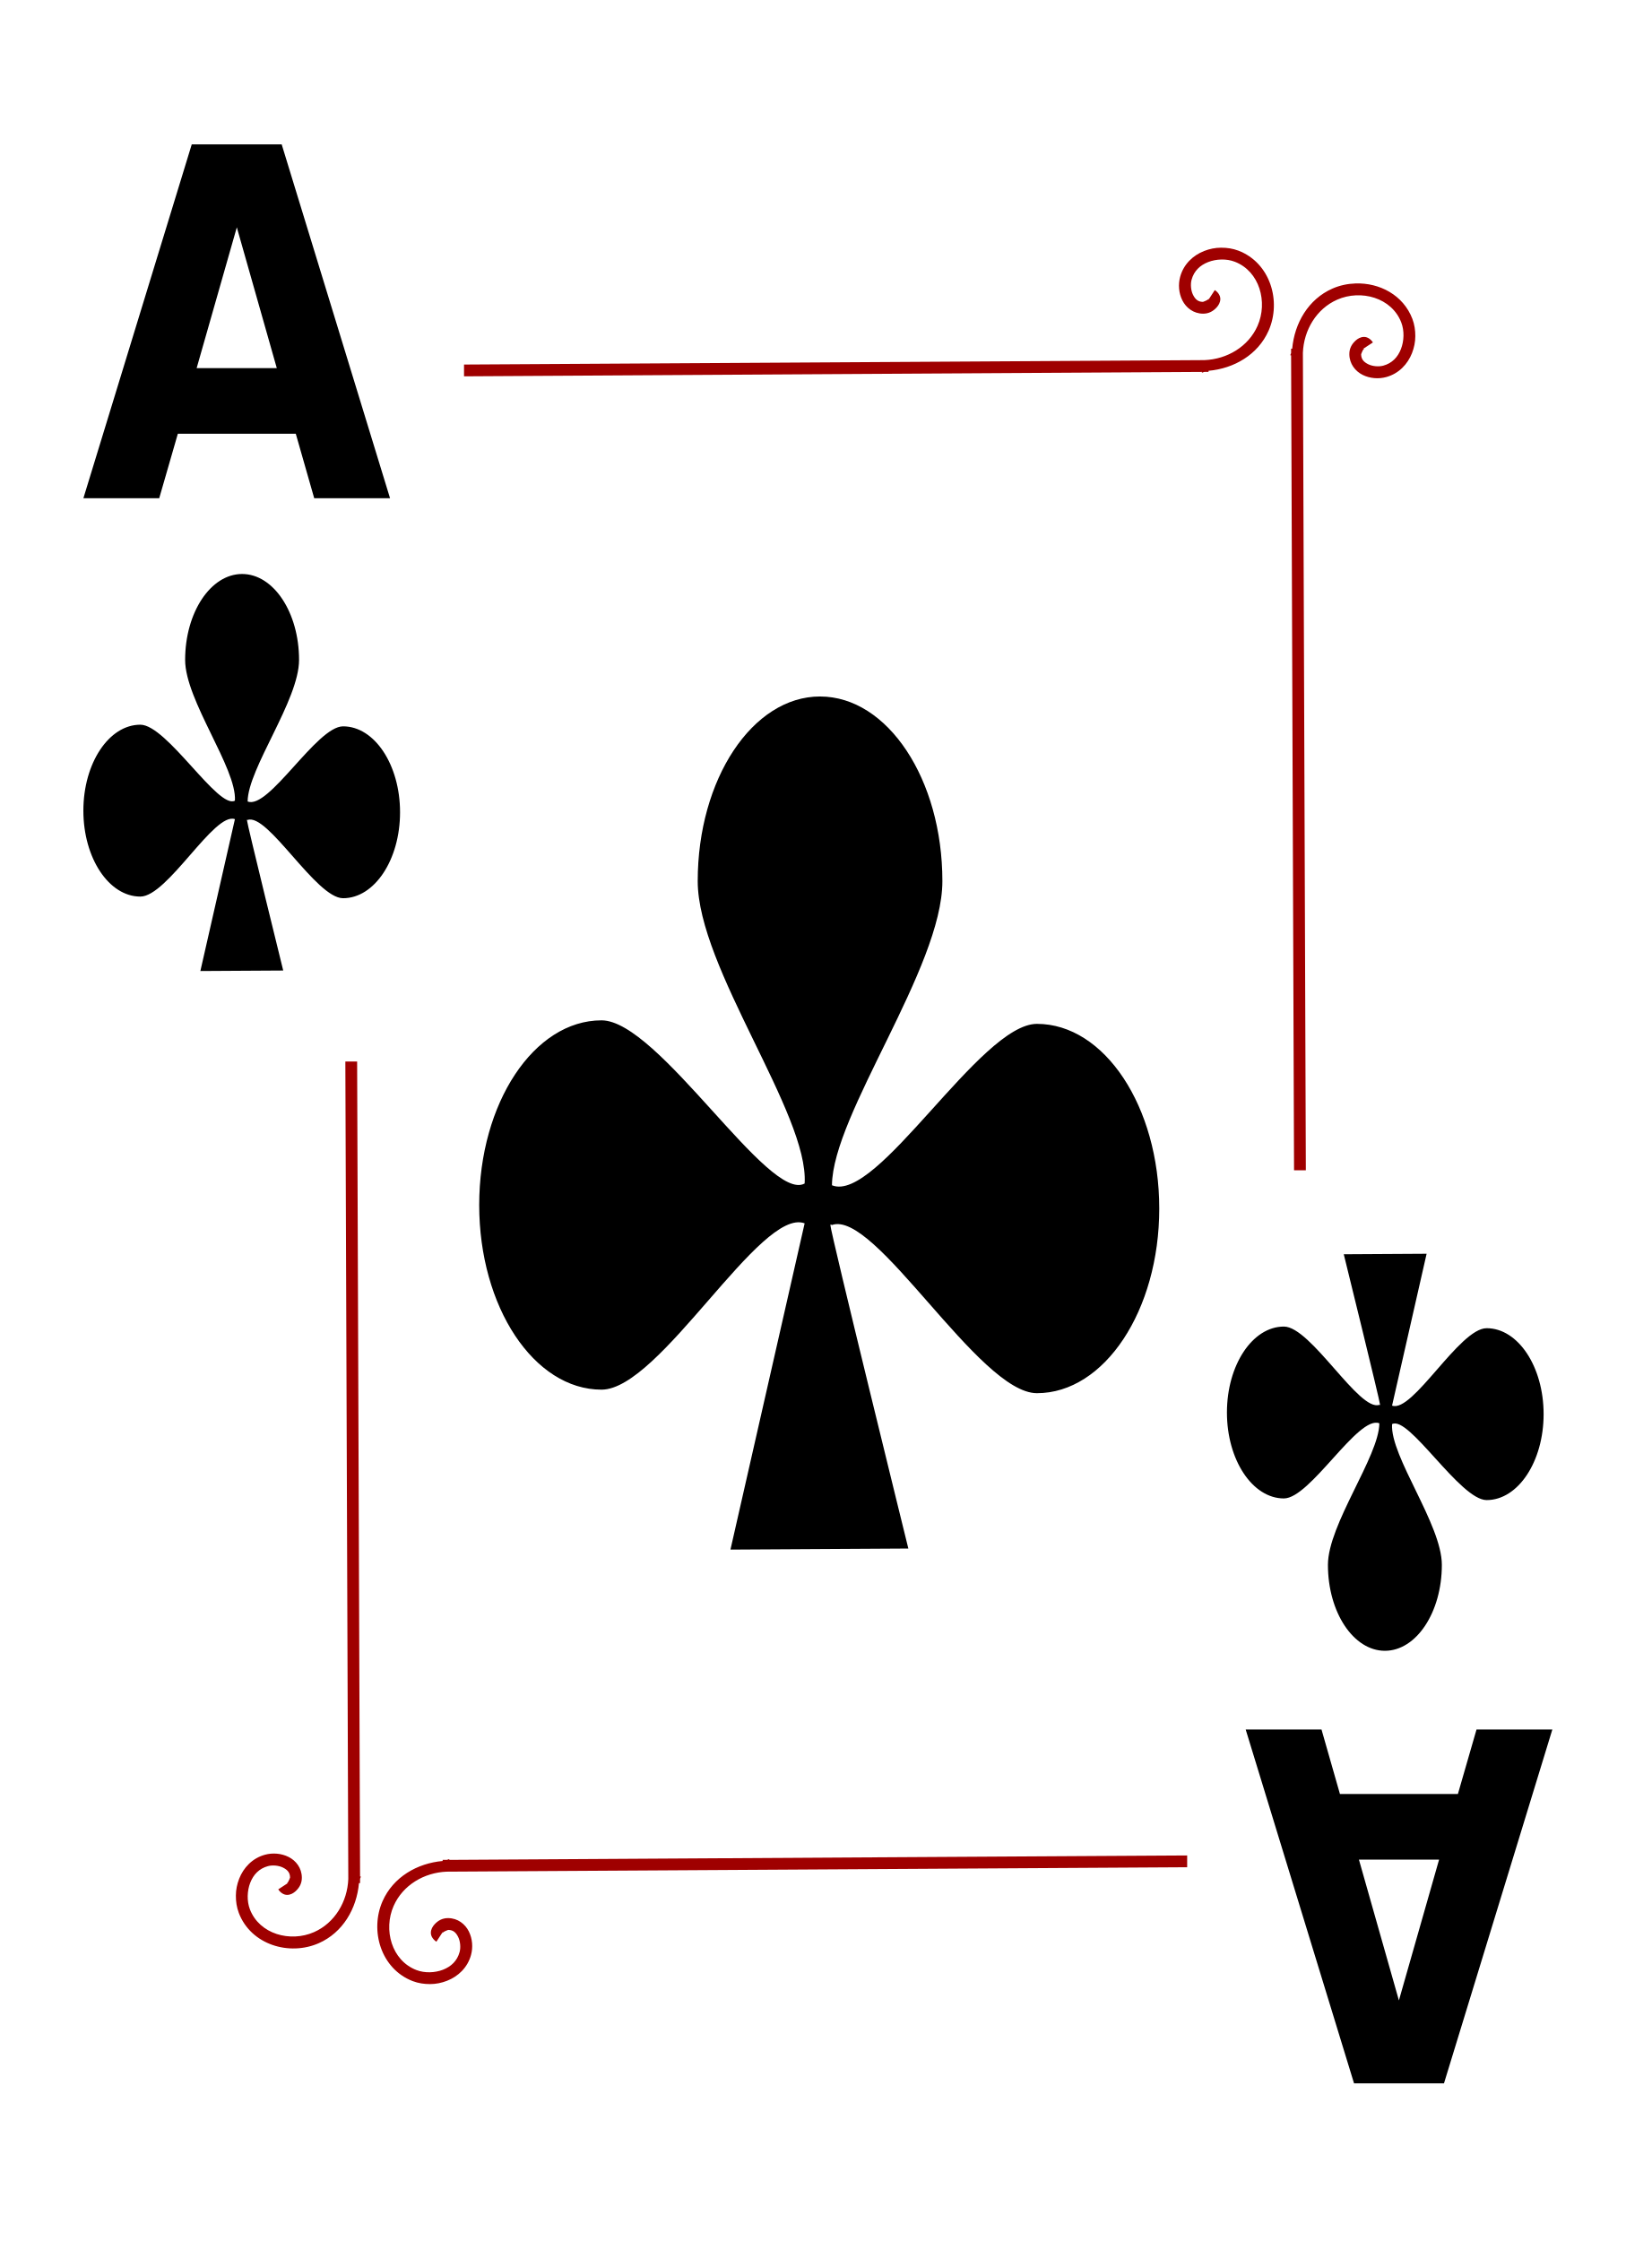
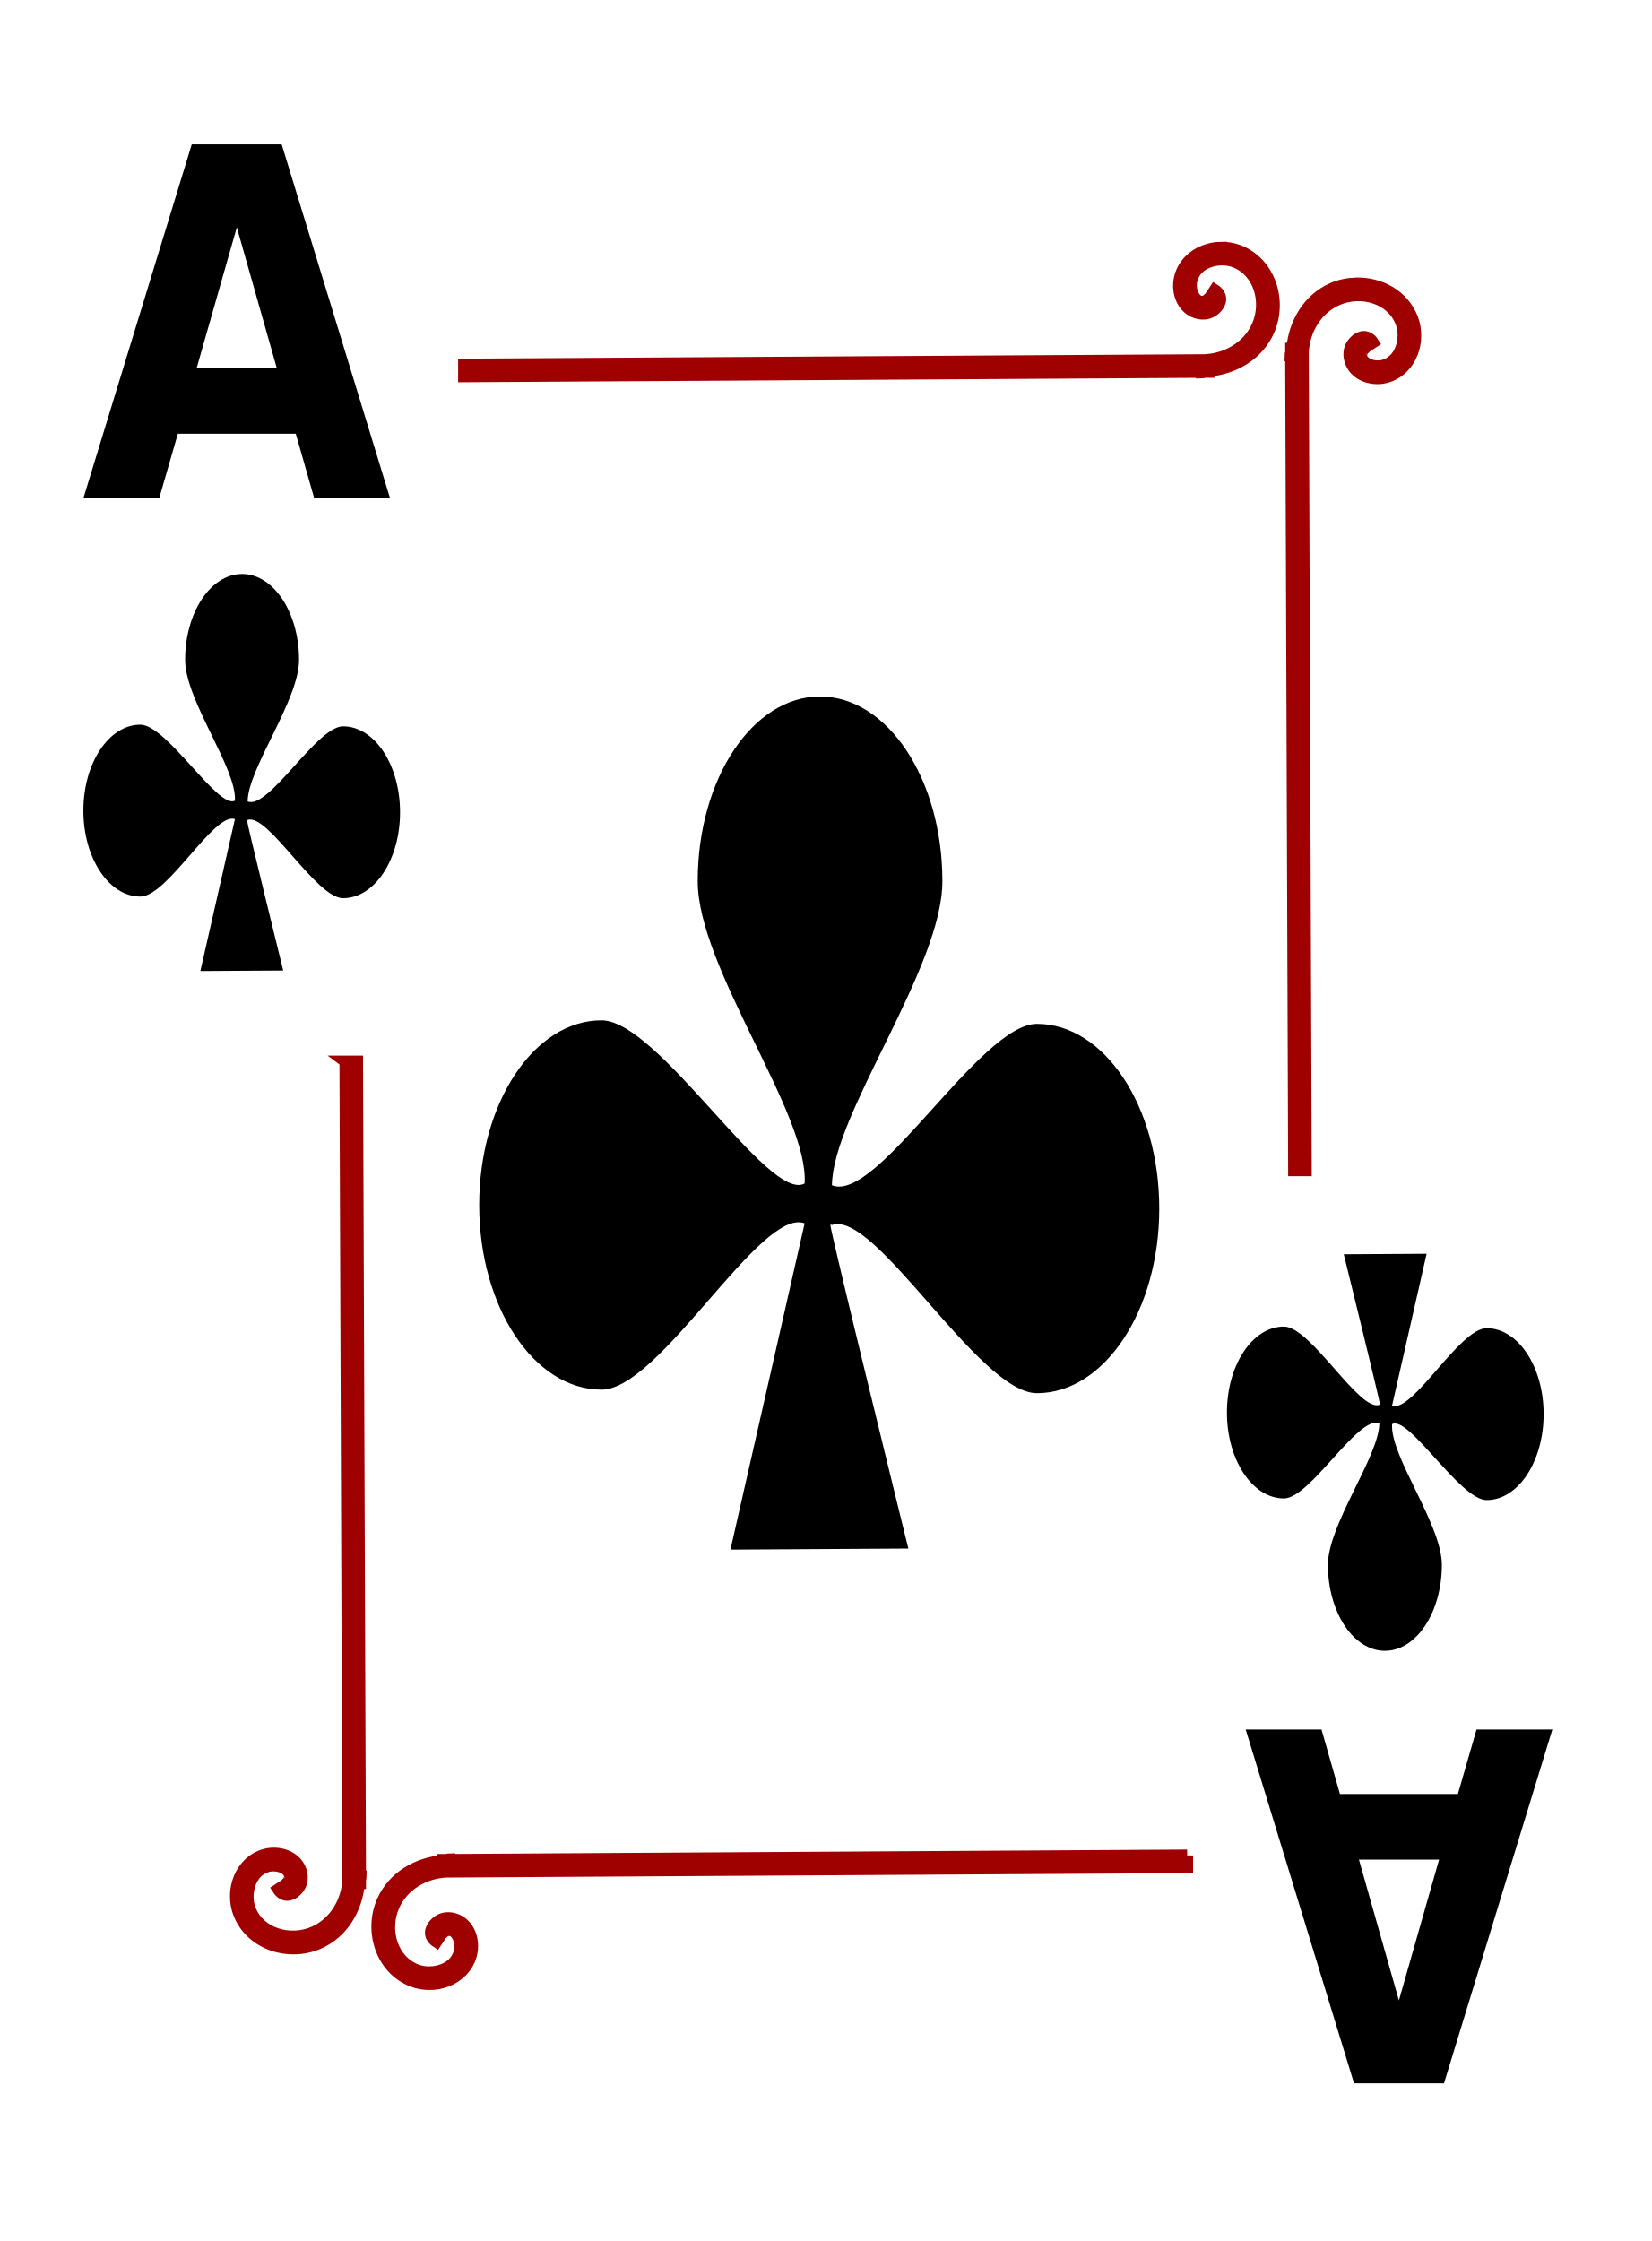
<svg xmlns="http://www.w3.org/2000/svg" viewBox="0 0 140 190">
-   <path d="m103.531,21c-.497.002-.973.099-1.438.281-.93.364-1.738,1.111-2.031,2.188-.176.645-.123,1.381.188,2s.932,1.119 1.75,1.125c.476.003.85-.196 1.156-.531 .153-.168.313-.416.312-.719s-.21-.583-.469-.75l-.531.812c.07.045 0-.005 0-.062s.017-.022-.031.031c-.097.106-.455.219-.438.219-.423-.003-.655-.217-.844-.594s-.227-.905-.125-1.281c.204-.751.718-1.231 1.406-1.5s1.552-.298 2.25-.031c2.116.808 2.825,3.429 1.938,5.438-.779,1.764-2.581,2.83-4.5,2.906l-62.781.375v1l62.562-.375v.062c.078 0.0.141-.06.219-.062h.344v-.094c2.163-.194 4.191-1.362 5.094-3.406 1.101-2.492.143-5.748-2.562-6.781-.472-.18-.971-.252-1.469-.25zm11.406,3.031c-.672.023-1.346.162-1.969.438-2.044.903-3.212,2.93-3.406,5.094h-.094v.344c-.003.078-.063.141-.062.219h.062l.25,69.094h1l-.25-69.312c.077-1.919 1.142-3.721 2.906-4.5 2.008-.887 4.63-.178 5.438,1.938 .266.698.238,1.562-.031,2.25s-.749,1.202-1.5,1.406c-.376.102-.905.064-1.281-.125s-.591-.421-.594-.844c0.0.017.113-.341.219-.438 .053-.048.089-.031.031-.031s-.108-.07-.062,0l.812-.531c-.167-.259-.447-.468-.75-.469s-.551.159-.719.312c-.335.306-.535.681-.531,1.156 .006.818.506,1.44 1.125,1.75s1.355.363 2,.188c1.076-.293 1.824-1.101 2.188-2.031 .182-.465.279-.94.281-1.438s-.07-.996-.25-1.469c-.775-2.029-2.797-3.068-4.812-3zm-85.656,65.969 .25,69.312c-.077,1.919-1.142,3.721-2.906,4.5-2.008.887-4.63.178-5.438-1.938-.266-.698-.238-1.562.031-2.25s.749-1.202 1.5-1.406c.376-.102.905-.064 1.281.125s.591.421.594.844c-0-.017-.113.341-.219.438-.053.048-.089.031-.031.031s.108.07.062,0l-.812.531c.167.259.447.468.75.469s.551-.159.719-.312c.335-.306.535-.681.531-1.156-.006-.818-.506-1.44-1.125-1.75s-1.355-.363-2-.188c-1.076.293-1.824,1.101-2.188,2.031-.182.465-.279.94-.281,1.438s.07.996.25,1.469c1.033,2.706 4.289,3.663 6.781,2.562 2.044-.903 3.212-2.93 3.406-5.094h.094v-.344c.003-.078.063-.141.062-.219h-.062l-.25-69.094h-1zm71.375,67.312-62.562.375v-.062c-.078-0-.141.06-.219.062h-.344v.094c-2.163.194-4.191,1.362-5.094,3.406-1.101,2.492-.143,5.748 2.562,6.781 .472.18.971.252 1.469.25s.973-.099 1.438-.281c.93-.364 1.738-1.111 2.031-2.188 .176-.645.123-1.381-.188-2s-.932-1.119-1.75-1.125c-.476-.003-.85.196-1.156.531-.153.168-.313.416-.312.719s.21.583.469.75l.531-.812c-.07-.045-0.0.005 0,.062s-.017.022.031-.031c.097-.106.455-.219.438-.219 .423.003.655.217.844.594s.227.905.125,1.281c-.204.751-.718,1.231-1.406,1.5s-1.552.298-2.25.031c-2.116-.808-2.825-3.429-1.938-5.438 .779-1.764 2.581-2.83 4.5-2.906l62.781-.375v-1z" fill="#9f0000" fill-rule="evenodd" />
+   <path d="m103.531,21c-.497.002-.973.099-1.438.281-.93.364-1.738,1.111-2.031,2.188-.176.645-.123,1.381.188,2s.932,1.119 1.75,1.125c.476.003.85-.196 1.156-.531 .153-.168.313-.416.312-.719s-.21-.583-.469-.75l-.531.812c.07.045 0-.005 0-.062s.017-.022-.031.031c-.097.106-.455.219-.438.219-.423-.003-.655-.217-.844-.594s-.227-.905-.125-1.281c.204-.751.718-1.231 1.406-1.5s1.552-.298 2.25-.031c2.116.808 2.825,3.429 1.938,5.438-.779,1.764-2.581,2.83-4.5,2.906l-62.781.375v1l62.562-.375v.062c.078 0.0.141-.06.219-.062h.344v-.094c2.163-.194 4.191-1.362 5.094-3.406 1.101-2.492.143-5.748-2.562-6.781-.472-.18-.971-.252-1.469-.25zm11.406,3.031c-.672.023-1.346.162-1.969.438-2.044.903-3.212,2.93-3.406,5.094h-.094v.344c-.003.078-.063.141-.062.219h.062l.25,69.094h1l-.25-69.312c.077-1.919 1.142-3.721 2.906-4.5 2.008-.887 4.63-.178 5.438,1.938 .266.698.238,1.562-.031,2.25s-.749,1.202-1.5,1.406c-.376.102-.905.064-1.281-.125s-.591-.421-.594-.844c0.0.017.113-.341.219-.438 .053-.048.089-.031.031-.031s-.108-.07-.062,0l.812-.531c-.167-.259-.447-.468-.75-.469s-.551.159-.719.312c-.335.306-.535.681-.531,1.156 .006.818.506,1.44 1.125,1.75s1.355.363 2,.188c1.076-.293 1.824-1.101 2.188-2.031 .182-.465.279-.94.281-1.438s-.07-.996-.25-1.469c-.775-2.029-2.797-3.068-4.812-3zm-85.656,65.969 .25,69.312c-.077,1.919-1.142,3.721-2.906,4.5-2.008.887-4.63.178-5.438-1.938-.266-.698-.238-1.562.031-2.25s.749-1.202 1.5-1.406c.376-.102.905-.064 1.281.125s.591.421.594.844c-0-.017-.113.341-.219.438-.053.048-.089.031-.031.031s.108.07.062,0l-.812.531c.167.259.447.468.75.469s.551-.159.719-.312c.335-.306.535-.681.531-1.156-.006-.818-.506-1.44-1.125-1.75s-1.355-.363-2-.188c-1.076.293-1.824,1.101-2.188,2.031-.182.465-.279.94-.281,1.438s.07.996.25,1.469c1.033,2.706 4.289,3.663 6.781,2.562 2.044-.903 3.212-2.93 3.406-5.094h.094v-.344c.003-.078.063-.141.062-.219h-.062l-.25-69.094h-1zm71.375,67.312-62.562.375v-.062c-.078-0-.141.06-.219.062h-.344v.094c-2.163.194-4.191,1.362-5.094,3.406-1.101,2.492-.143,5.748 2.562,6.781 .472.18.971.252 1.469.25s.973-.099 1.438-.281c.93-.364 1.738-1.111 2.031-2.188 .176-.645.123-1.381-.188-2s-.932-1.119-1.75-1.125c-.476-.003-.85.196-1.156.531-.153.168-.313.416-.312.719s.21.583.469.75l.531-.812c-.07-.045-0.0.005 0,.062s-.017.022.031-.031c.097-.106.455-.219.438-.219 .423.003.655.217.844.594s.227.905.125,1.281c-.204.751-.718,1.231-1.406,1.5s-1.552.298-2.25.031c-2.116-.808-2.825-3.429-1.938-5.438 .779-1.764 2.581-2.83 4.5-2.906l62.781-.375v-1z" fill="#9f0000" fill-rule="evenodd" stroke="#9f0000" />
  <path d="m25.079 36.775h-10.001l-1.578 5.465h-6.429l9.187-30h7.625l9.187 30h-6.429l-1.562-5.465m-8.406-5.566h6.795l-3.389-11.936-3.406 11.936" />
  <path d="m113.61 152.1h10.001l1.578-5.465h6.429l-9.187 30h-7.626l-9.187-30h6.429l1.562 5.465m8.406 5.566h-6.795l3.389 11.936 3.406-11.936" />
  <path d="m20.527 48.665c-2.666 0-4.83 3.264-4.83 7.286 0 3.427 4.392 9.192 4.221 11.93-1.41 0.782-5.767-6.438-8.019-6.438-2.666 0-4.83 3.264-4.83 7.286s2.163 7.286 4.83 7.286c2.312 0 6.276-7.214 8.019-6.563l-2.929 12.874 7.024-0.042s-3.077-12.481-3.081-12.776h0.055v0.014c1.707-0.64 5.806 6.632 8.102 6.632 2.666 0 4.83-3.264 4.83-7.286s-2.163-7.286-4.83-7.286c-2.243 0-6.308 7.101-8.093 6.368 0.025-2.805 4.36-8.576 4.36-11.999 0-4.022-2.163-7.286-4.83-7.286z" fill-rule="evenodd" />
  <path d="m117.42 139.96c2.666 0 4.83-3.264 4.83-7.286 0-3.427-4.392-9.192-4.221-11.93 1.41-0.782 5.767 6.438 8.019 6.438 2.666 0 4.83-3.264 4.83-7.286s-2.163-7.286-4.83-7.286c-2.312 0-6.276 7.214-8.019 6.563l2.929-12.874-7.024 0.042s3.077 12.481 3.081 12.776h-0.055v-0.014c-1.707 0.64-5.806-6.632-8.102-6.632-2.666 0-4.83 3.264-4.83 7.286s2.163 7.286 4.83 7.286c2.243 0 6.308-7.101 8.093-6.368-0.025 2.805-4.36 8.576-4.36 11.999 0 4.022 2.163 7.286 4.83 7.286z" fill-rule="evenodd" />
  <path d="m69.529 59.05c-5.726 0-10.372 7.013-10.372 15.656 0 7.363 9.432 19.751 9.066 25.635-3.029 1.681-12.385-13.833-17.221-13.833-5.726 0-10.372 7.013-10.372 15.656s4.646 15.656 10.372 15.656c4.966 0 13.477-15.502 17.221-14.102l-6.29 27.663 15.083-0.09s-6.608-26.82-6.616-27.454h0.119v0.03c3.666-1.375 12.468 14.251 17.399 14.252 5.726 0 10.372-7.013 10.372-15.656s-4.646-15.656-10.372-15.656c-4.816 0-13.546 15.258-17.379 13.684 0.054-6.028 9.363-18.429 9.363-25.784 0-8.643-4.646-15.656-10.372-15.656z" fill-rule="evenodd" />
</svg>
